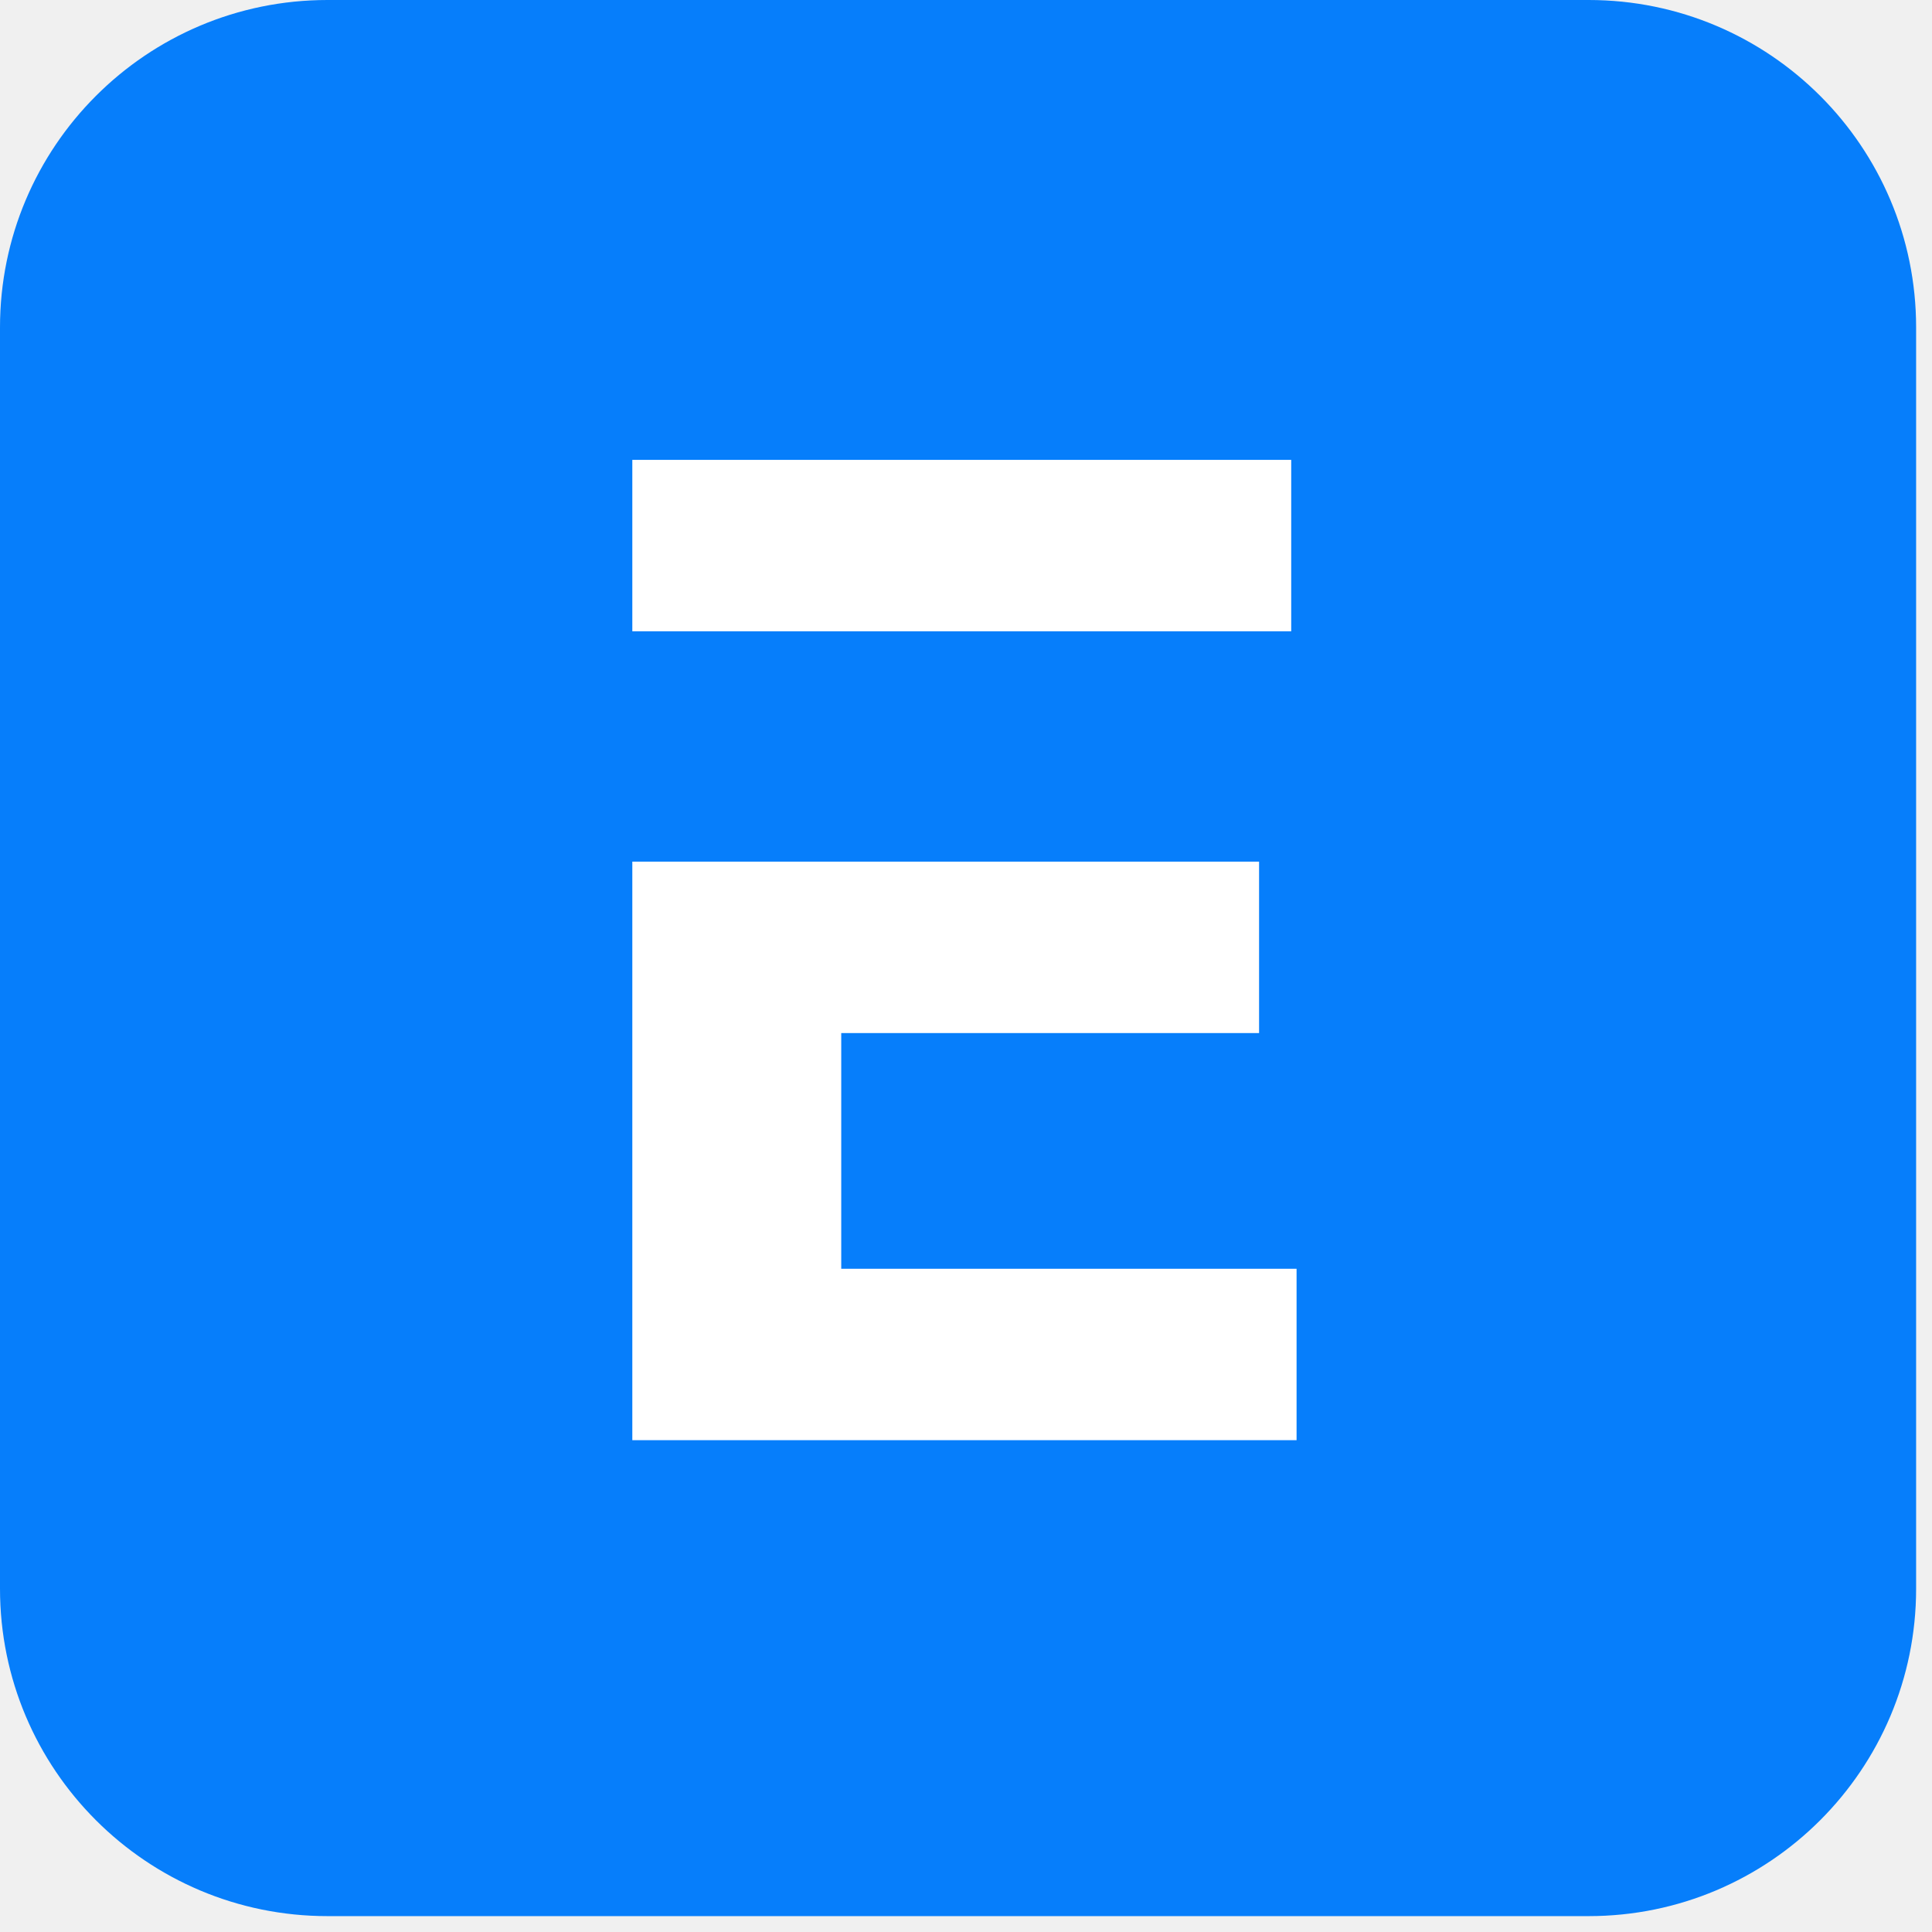
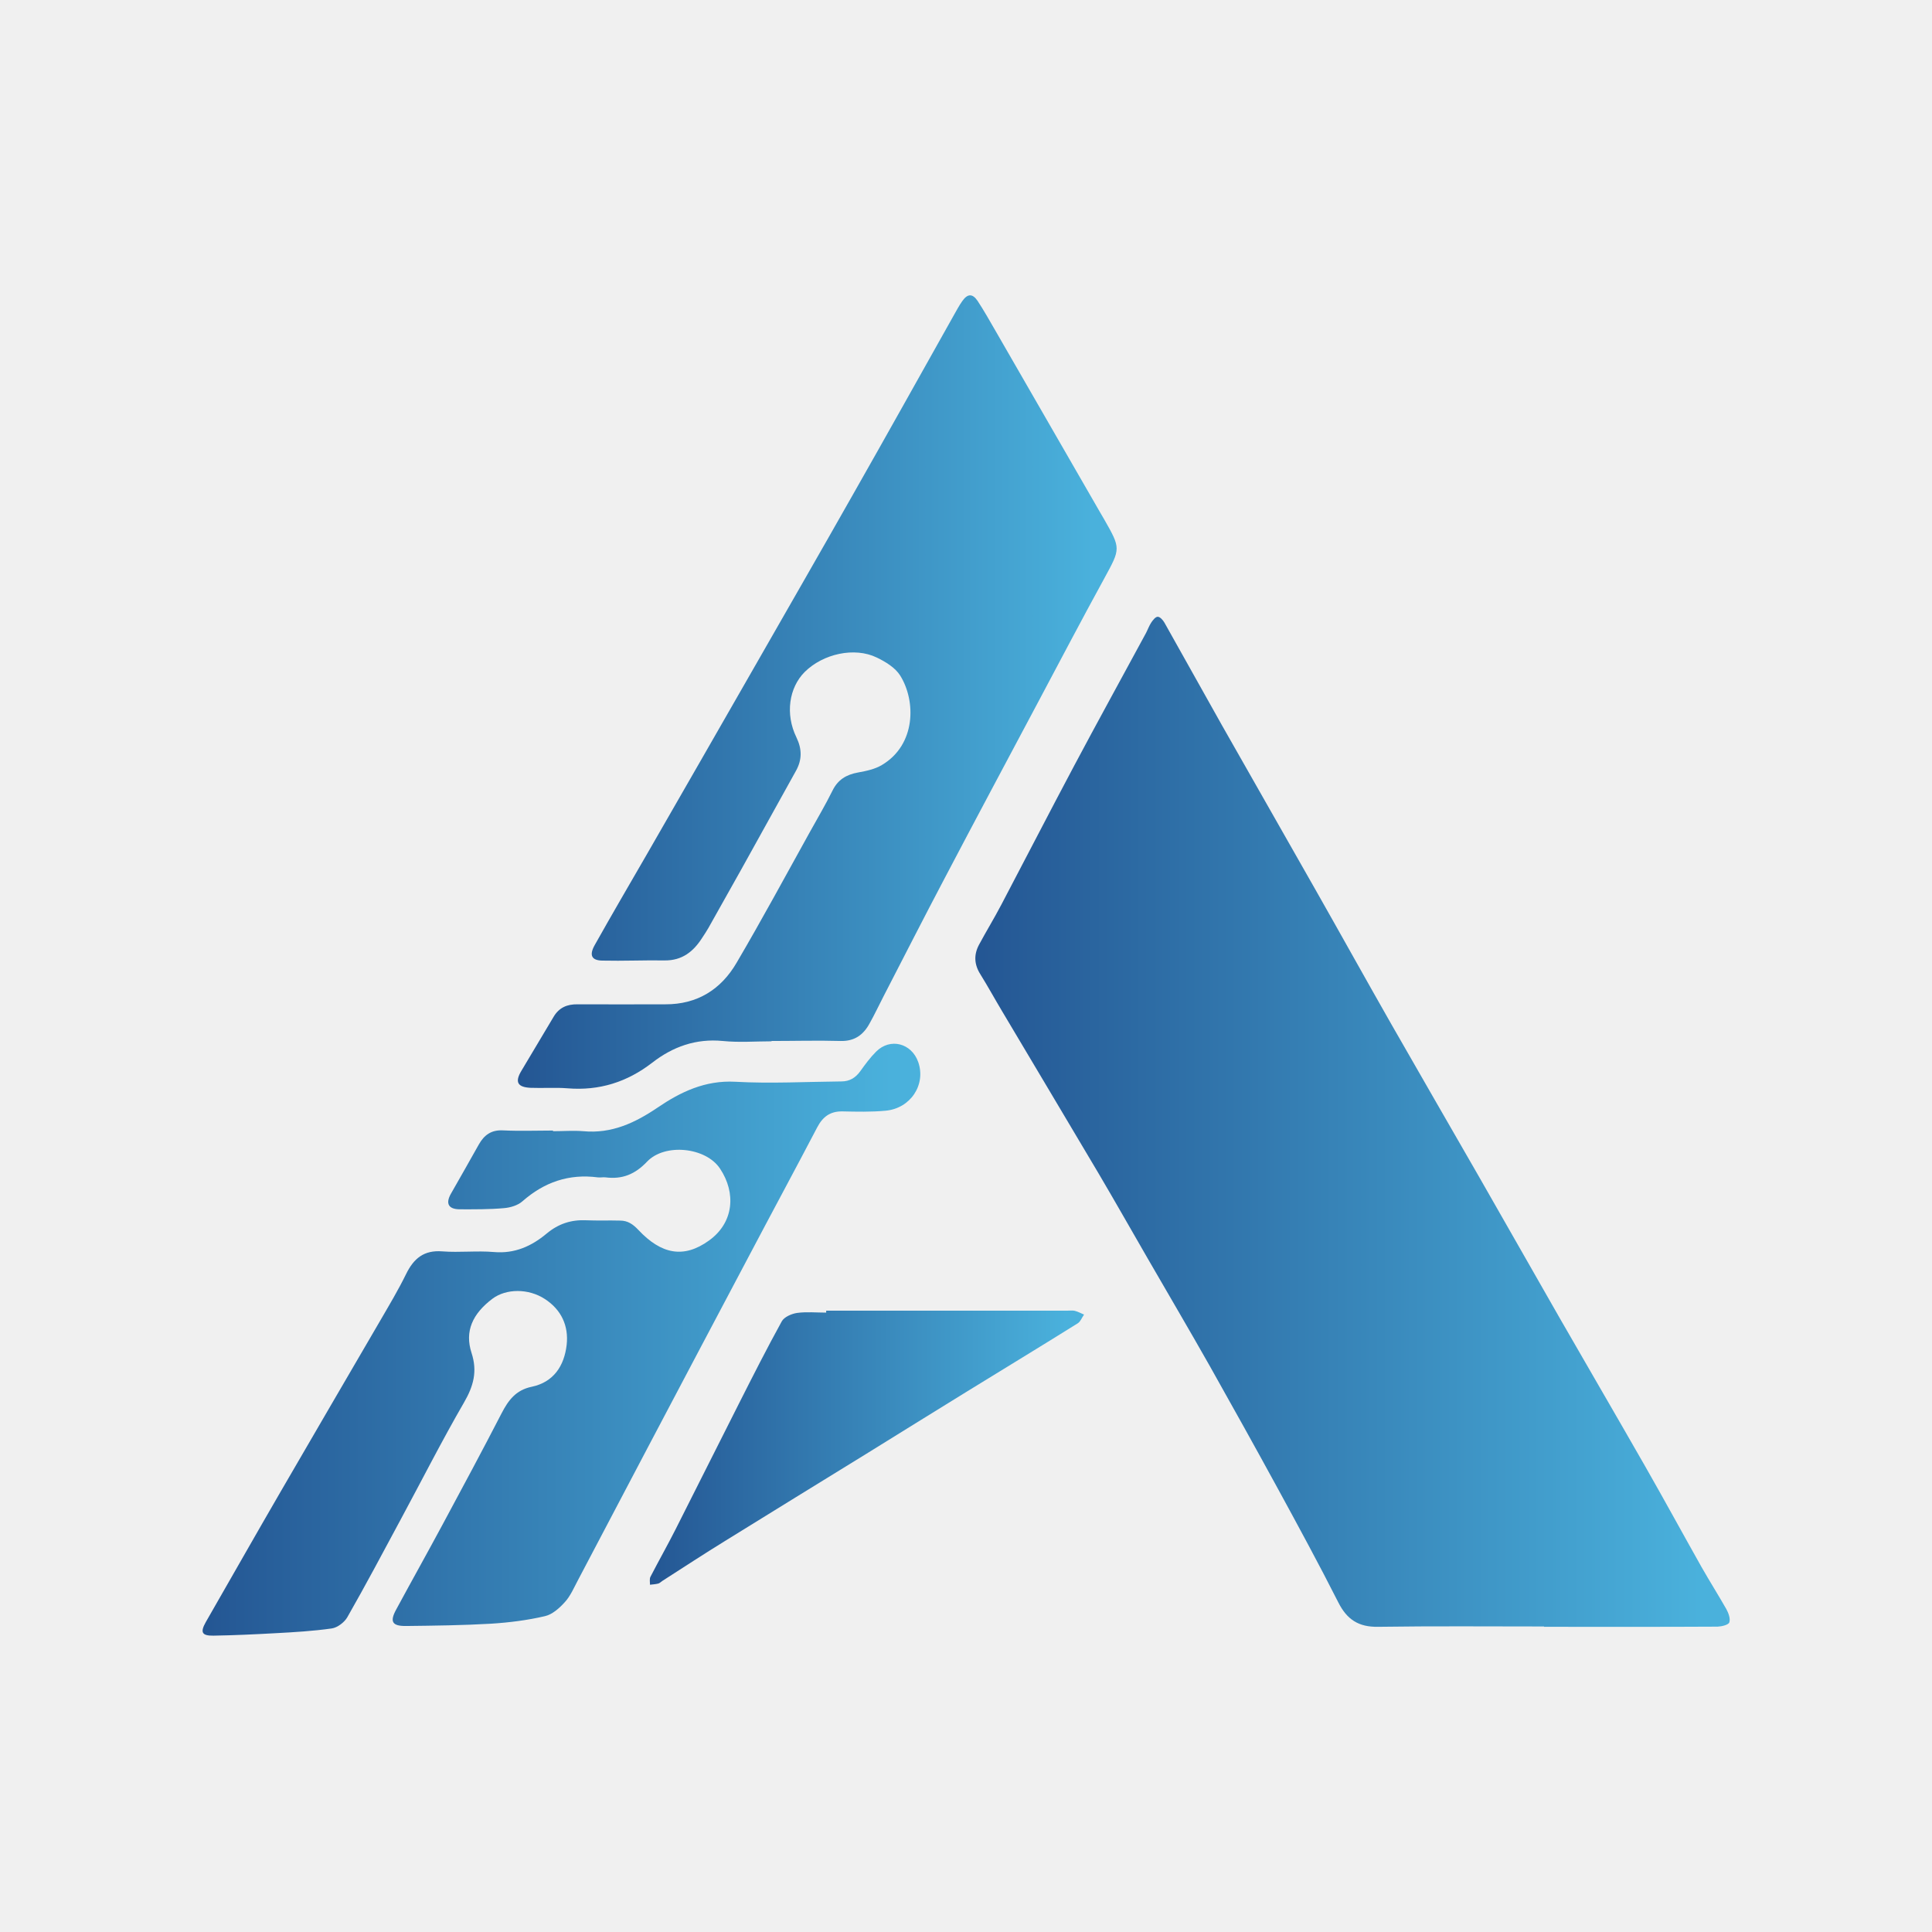
- <svg xmlns="http://www.w3.org/2000/svg" width="118" height="118" viewBox="0 0 118 118" fill="none">
-   <path d="M0 20C0 8.954 8.954 0 20 0H97.03C108.076 0 117.03 8.954 117.03 20V97.03C117.03 108.076 108.076 117.03 97.03 117.03H20C8.954 117.03 0 108.076 0 97.03V20Z" fill="#067EFB" />
-   <path fill-rule="evenodd" clip-rule="evenodd" d="M78.863 38.557H76.9H51.38H38.62V28.087H78.863V38.557ZM51.38 63.096V77.492H79.19V87.961H38.62V52.626H51.38H76.9V63.096H51.38Z" fill="white" />
+ <svg xmlns="http://www.w3.org/2000/svg" xmlns:xlink="http://www.w3.org/1999/xlink" id="Layer_1" data-name="Layer 1" viewBox="0 0 118 118">
+   <defs>
+     <style>
+       .cls-1 {
+         fill: url(#linear-gradient);
+       }
+ 
+       .cls-1, .cls-2, .cls-3, .cls-4 {
+         stroke-width: 0px;
+       }
+ 
+       .cls-2 {
+         fill: url(#linear-gradient-2);
+       }
+ 
+       .cls-3 {
+         fill: url(#linear-gradient-3);
+       }
+ 
+       .cls-4 {
+         fill: url(#linear-gradient-4);
+       }
+     </style>
+     <linearGradient id="linear-gradient" x1="59.57" y1="68.51" x2="105.64" y2="68.51" gradientUnits="userSpaceOnUse">
+       <stop offset="0" stop-color="#245693" />
+       <stop offset=".96" stop-color="#4ab1dc" />
+     </linearGradient>
+     <linearGradient id="linear-gradient-2" x1="31.63" y1="42.28" x2="68.21" y2="42.28" xlink:href="#linear-gradient" />
+     <linearGradient id="linear-gradient-3" x1="12.36" y1="81.85" x2="56.21" y2="81.85" xlink:href="#linear-gradient" />
+     <linearGradient id="linear-gradient-4" x1="39.68" y1="88.43" x2="66.2" y2="88.43" xlink:href="#linear-gradient" />
+   </defs>
+   <path class="cls-1" d="m94.3,99.34c-3.38,0-6.75-.03-10.13.02-1.19.02-1.9-.44-2.43-1.49-1.19-2.35-2.45-4.67-3.71-6.98-1.36-2.49-2.74-4.97-4.13-7.44-1.25-2.21-2.54-4.4-3.81-6.6-1-1.73-1.99-3.48-3.01-5.21-1.95-3.3-3.92-6.58-5.87-9.87-.45-.75-.87-1.52-1.33-2.26-.38-.6-.41-1.19-.09-1.8.44-.82.93-1.62,1.36-2.44,1.49-2.83,2.95-5.67,4.45-8.49,1.44-2.71,2.93-5.41,4.39-8.11.11-.21.19-.44.32-.64.1-.15.26-.36.4-.36.14,0,.32.2.41.36,1.18,2.09,2.34,4.19,3.52,6.28,1.9,3.35,3.81,6.69,5.71,10.04,1.55,2.73,3.07,5.47,4.62,8.19,1.77,3.1,3.56,6.19,5.34,9.29,1.67,2.91,3.32,5.83,4.99,8.74,1.73,3.01,3.48,6.01,5.2,9.02,1.16,2.03,2.28,4.09,3.43,6.13.49.86,1.02,1.7,1.51,2.56.13.24.26.58.18.81-.05.15-.46.25-.71.26-3.53.02-7.07.01-10.6.01h0Z" />
+   <path class="cls-2" d="m47.13,63.6c-.99,0-1.99.08-2.98-.02-1.65-.16-3.06.35-4.32,1.33-1.53,1.18-3.23,1.72-5.17,1.56-.75-.06-1.51,0-2.26-.03-.8-.04-.96-.36-.56-1.03.66-1.11,1.32-2.21,1.98-3.32.33-.55.82-.76,1.45-.75,1.79.01,3.57,0,5.36,0,1.96.01,3.41-.91,4.36-2.54,1.54-2.62,2.98-5.29,4.45-7.94.47-.85.97-1.69,1.4-2.56.33-.68.85-.99,1.57-1.12.5-.09,1.03-.2,1.46-.46,2.08-1.24,2.08-3.91,1.11-5.46-.3-.48-.89-.84-1.43-1.1-1.36-.66-3.28-.23-4.4.88-.96.96-1.2,2.57-.51,3.99.35.72.35,1.37-.02,2.04-1.11,2.01-2.23,4.03-3.35,6.04-.67,1.2-1.34,2.39-2.01,3.58-.12.21-.25.4-.38.6-.53.83-1.22,1.38-2.28,1.37-1.27-.02-2.54.04-3.81.01-.66-.01-.82-.33-.46-.96,1.05-1.87,2.13-3.72,3.2-5.57,2.2-3.82,4.39-7.64,6.58-11.46,1.99-3.48,3.99-6.95,5.96-10.43,2.07-3.64,4.11-7.3,6.16-10.95.18-.31.34-.63.55-.92.32-.45.62-.46.93,0,.39.59.74,1.22,1.1,1.84,2.13,3.7,4.26,7.39,6.39,11.09.08.14.16.27.24.41,1.02,1.79,1,1.78.02,3.58-1.38,2.52-2.72,5.07-4.07,7.61-1.91,3.59-3.83,7.18-5.72,10.78-1.25,2.37-2.46,4.75-3.69,7.13-.29.56-.56,1.14-.87,1.69-.38.7-.92,1.09-1.77,1.07-1.41-.04-2.82,0-4.23,0Z" />
+   <path class="cls-3" d="m33.78,69.09c.62,0,1.24-.05,1.85,0,1.72.16,3.14-.5,4.53-1.44,1.41-.96,2.91-1.68,4.75-1.58,2.15.12,4.32,0,6.48-.02.5,0,.86-.22,1.15-.62.3-.42.61-.84.97-1.2.86-.86,2.16-.52,2.57.63.49,1.39-.47,2.85-2.01,2.98-.87.08-1.75.06-2.62.04-.75-.01-1.2.33-1.54.98-1.35,2.58-2.74,5.15-4.1,7.73-2.11,3.98-4.21,7.96-6.31,11.94-1.41,2.67-2.8,5.33-4.21,8-.24.45-.45.95-.79,1.32-.33.37-.77.76-1.22.86-1.07.25-2.18.39-3.29.46-1.72.1-3.45.12-5.18.14-.86.01-1.02-.26-.61-1.01.94-1.74,1.91-3.47,2.85-5.22,1.21-2.25,2.42-4.5,3.59-6.77.41-.79.87-1.41,1.83-1.61,1.34-.28,1.99-1.27,2.14-2.56.13-1.17-.33-2.15-1.33-2.8-1.01-.66-2.37-.64-3.2-.02-1.22.92-1.71,1.99-1.28,3.31.37,1.13.12,2.03-.46,3.03-1.36,2.35-2.59,4.78-3.88,7.17-1.07,1.99-2.13,3.99-3.25,5.95-.18.31-.6.63-.95.68-1.13.16-2.29.23-3.43.29-1.27.07-2.54.13-3.8.15-.71.01-.81-.21-.46-.83,1.54-2.68,3.07-5.38,4.62-8.05,2.01-3.47,4.03-6.92,6.05-10.39.54-.93,1.09-1.85,1.56-2.81.47-.96,1.09-1.48,2.22-1.39,1.05.08,2.11-.05,3.15.04,1.27.11,2.3-.36,3.22-1.13.72-.6,1.5-.85,2.41-.81.69.03,1.39,0,2.08.02.46,0,.78.22,1.11.57,1.4,1.49,2.77,1.76,4.31.65,1.52-1.09,1.67-2.9.68-4.39-.87-1.32-3.38-1.57-4.46-.43-.73.77-1.51,1.09-2.53.96-.16-.02-.32.02-.48,0-1.76-.23-3.27.29-4.6,1.46-.28.25-.74.39-1.14.42-.89.08-1.78.07-2.68.07-.7,0-.89-.35-.55-.95.57-1,1.14-2,1.7-3,.33-.59.77-.91,1.49-.87,1.01.05,2.02.01,3.04.01Z" />
+   <path class="cls-4" d="m50.46,80.05c2.68,0,5.36,0,8.04,0,2.24,0,4.48,0,6.72,0,.14,0,.29-.02.42.01.2.05.38.15.57.23-.13.18-.21.42-.38.53-2.24,1.4-4.5,2.77-6.74,4.15-2.08,1.28-4.15,2.57-6.22,3.85-2.85,1.76-5.71,3.51-8.56,5.28-1.3.8-2.58,1.64-3.86,2.46-.08.05-.16.14-.25.16-.16.04-.33.05-.5.07,0-.17-.04-.36.03-.49.5-.97,1.04-1.92,1.53-2.89,1.3-2.56,2.58-5.14,3.88-7.7.85-1.68,1.7-3.36,2.61-5.01.15-.27.6-.46.93-.51.58-.08,1.19-.02,1.78-.02,0-.04,0-.08,0-.12Z" />
</svg>
